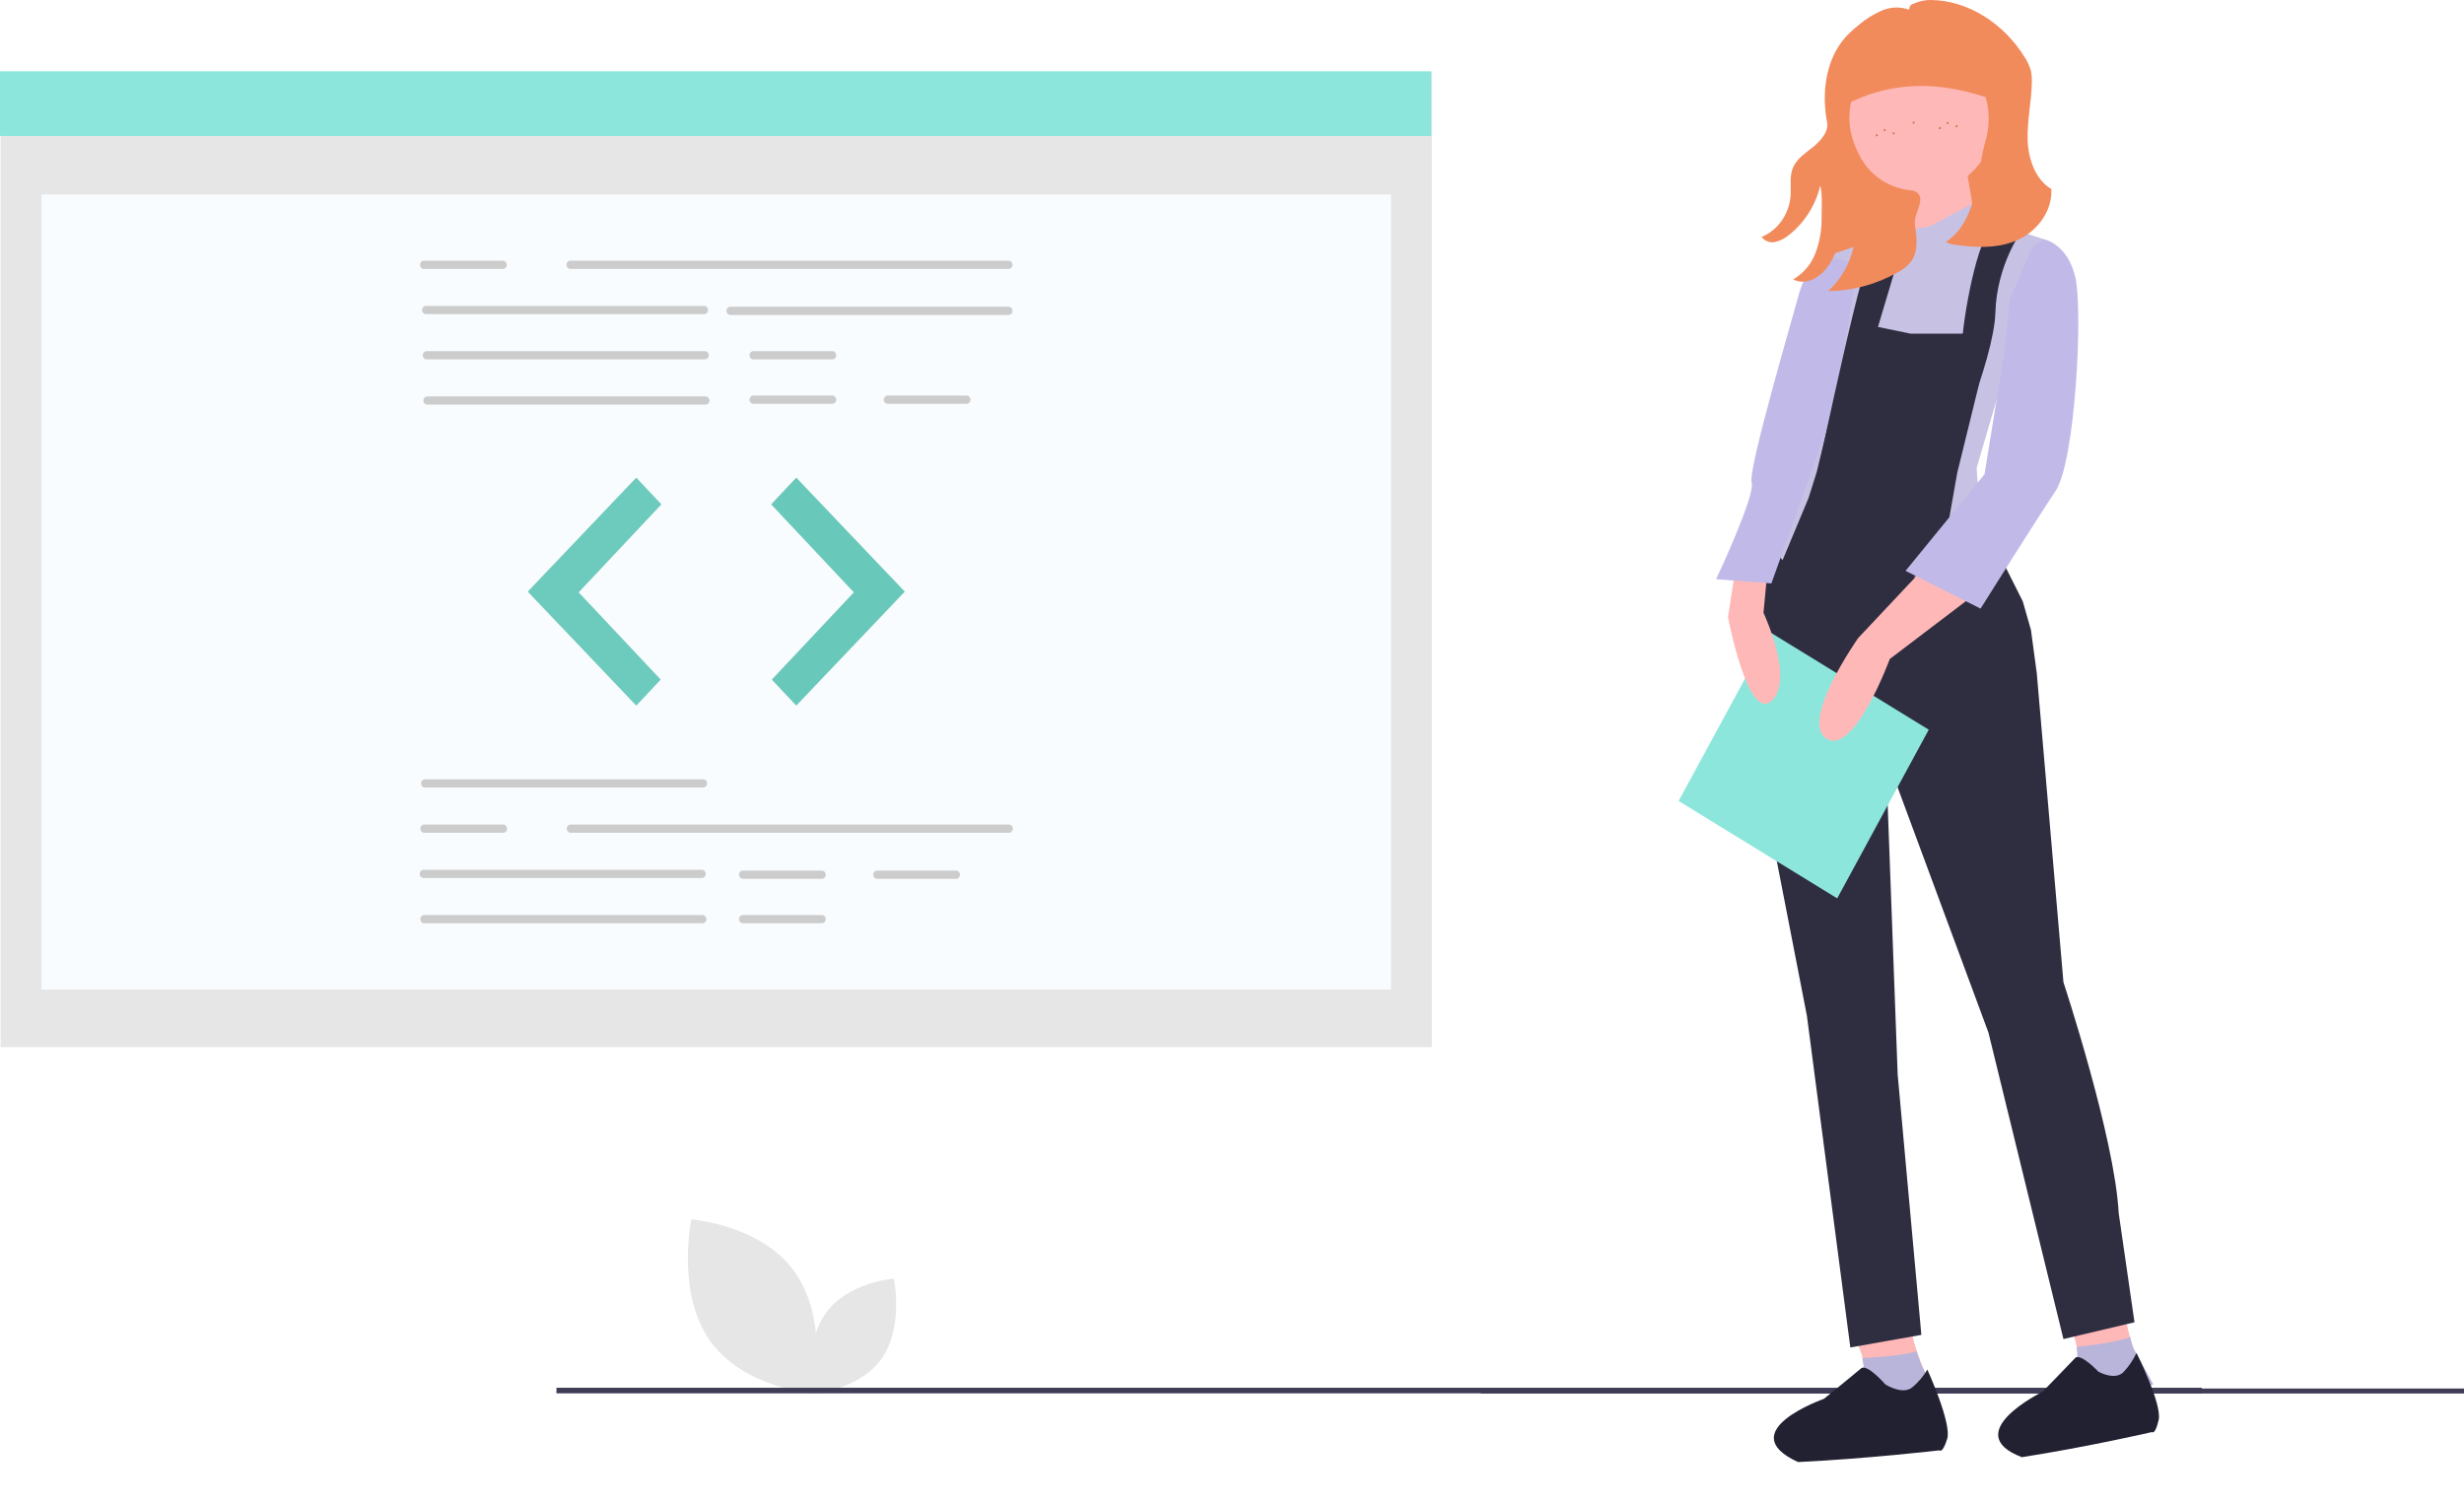
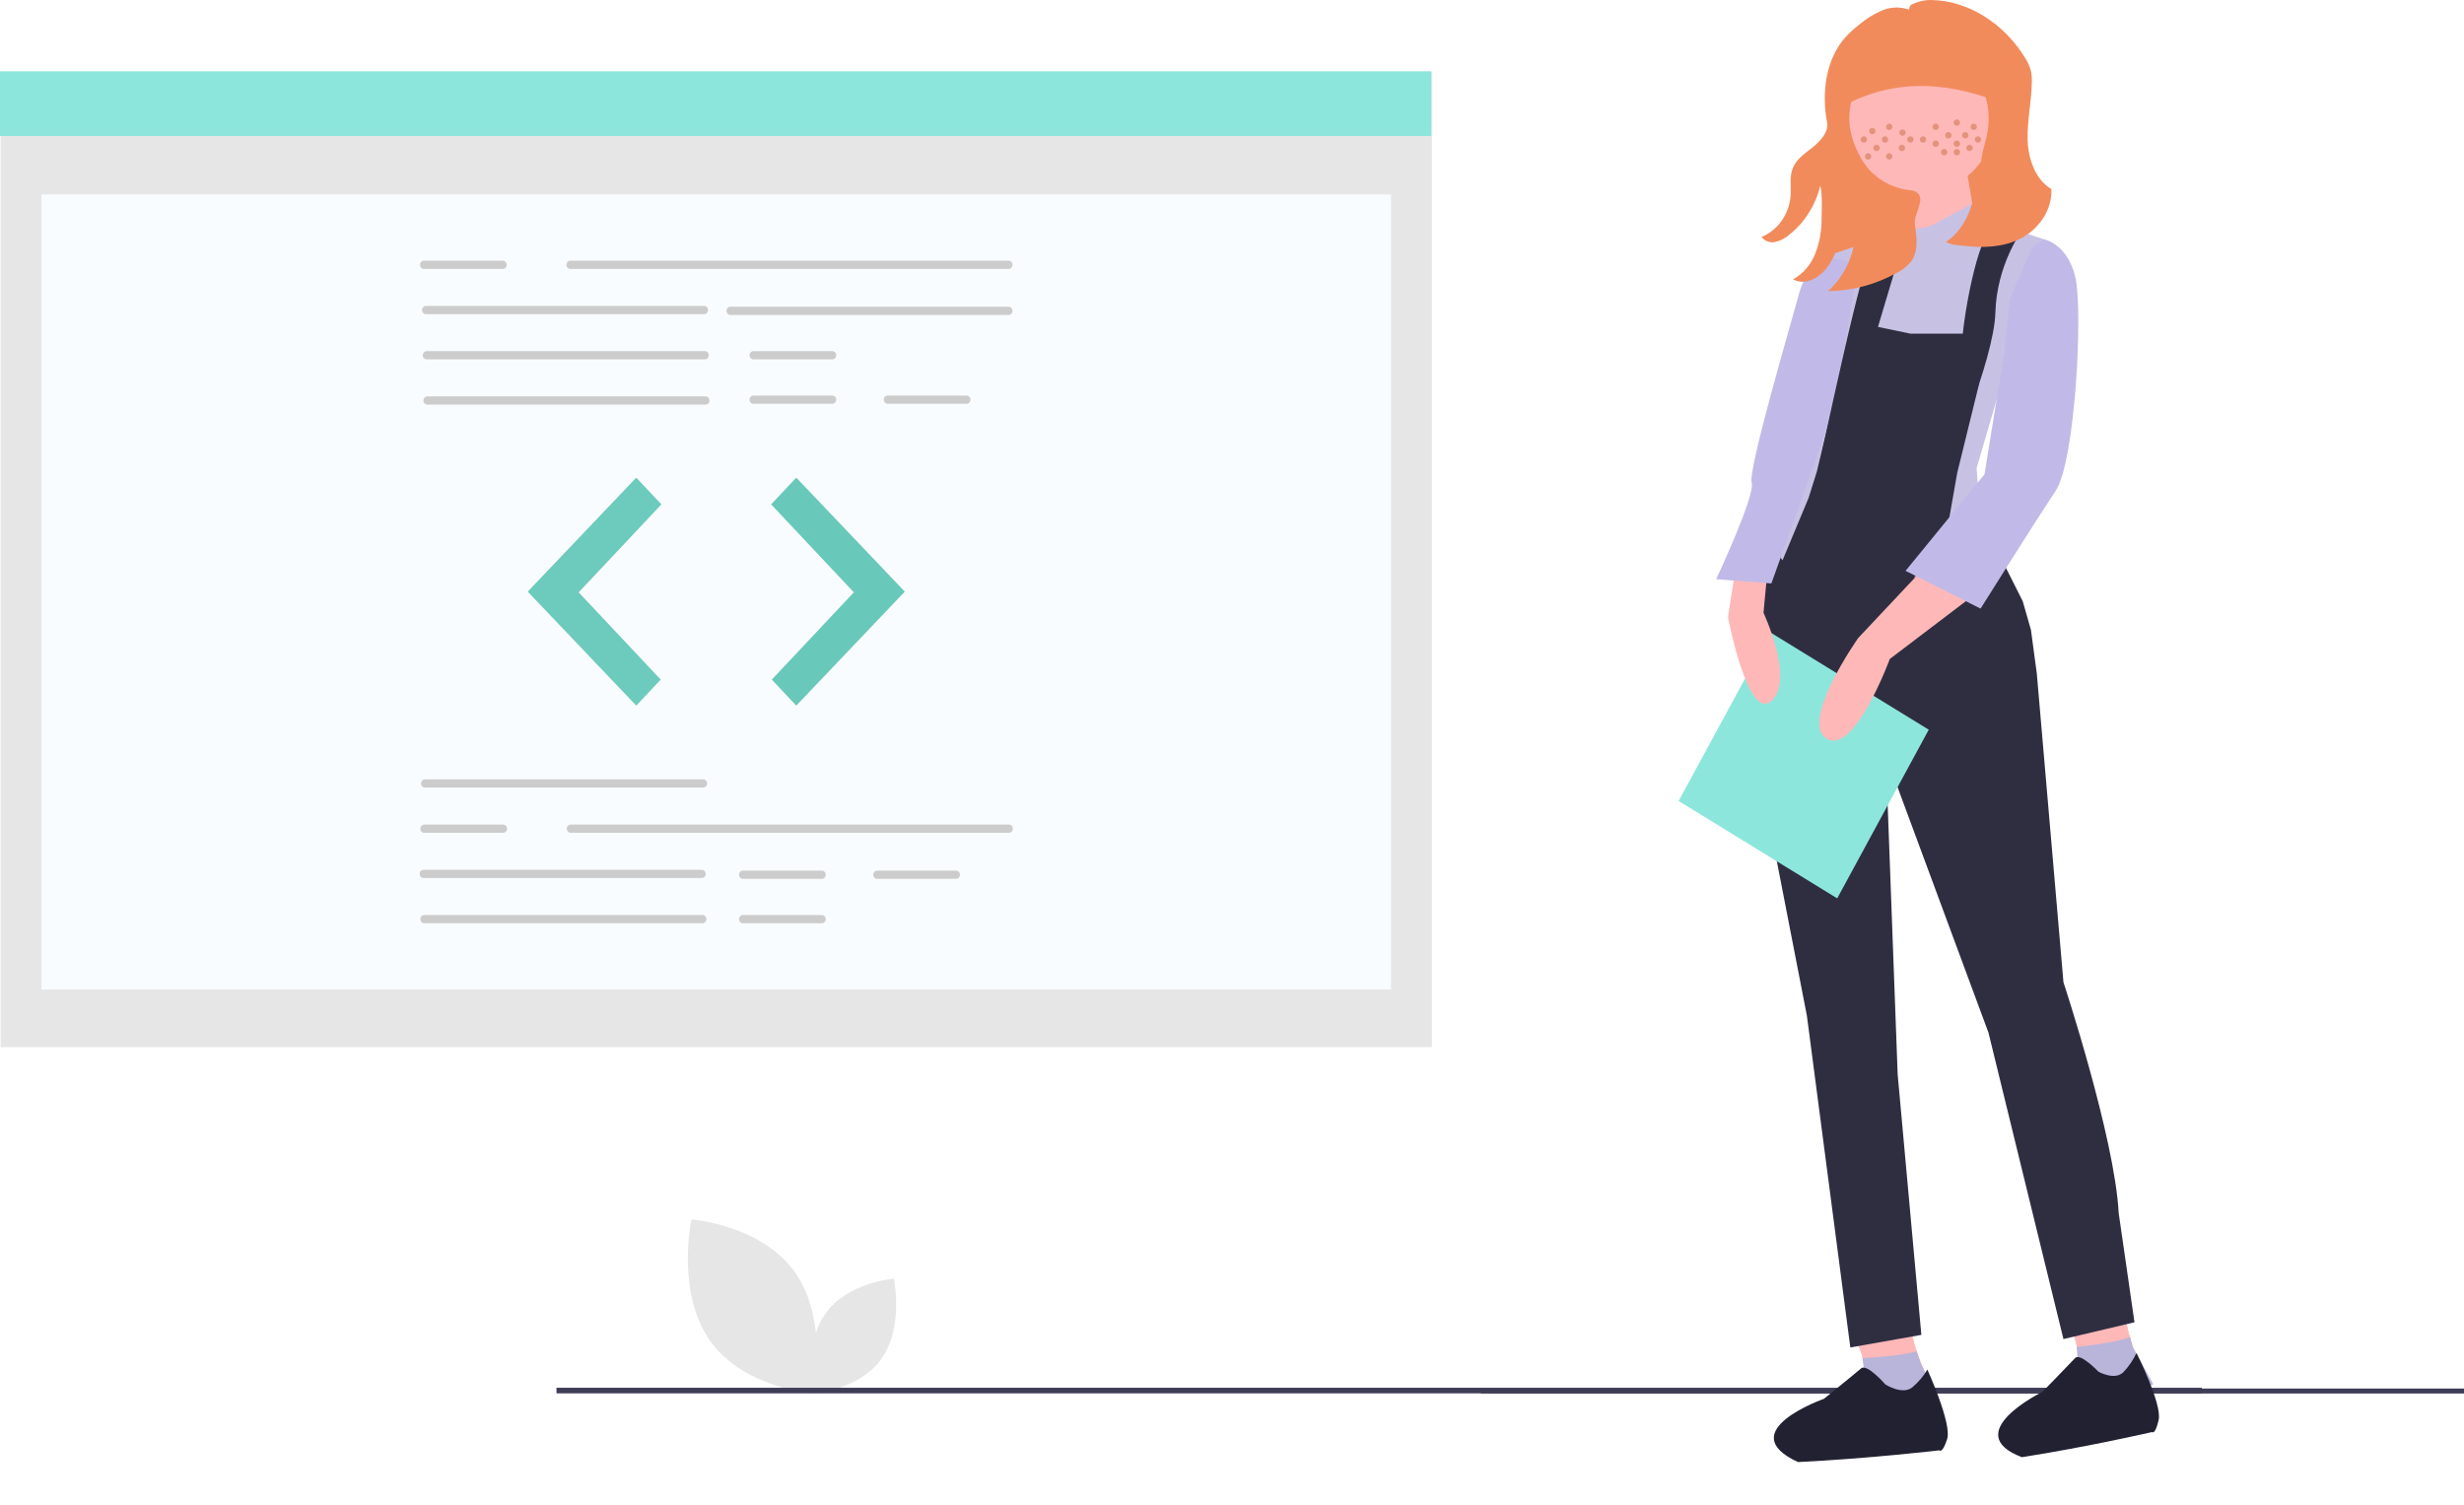
<svg xmlns="http://www.w3.org/2000/svg" width="583" height="356" viewBox="0 0 583 356" fill="none">
  <path d="M338.801 17.072H0.146V247.77H338.801V17.072Z" fill="#E6E6E6" />
  <path d="M329.115 46.007H9.827V234.123H329.115V46.007Z" fill="#F9FCFE" />
  <path d="M338.656 16.868H0V32.171H338.656V16.868Z" fill="#8DE6DC" />
-   <path d="M238.772 63.627H134.823C134.601 63.596 134.397 63.48 134.249 63.301C134.102 63.122 134.021 62.892 134.021 62.654C134.021 62.416 134.102 62.186 134.249 62.007C134.397 61.828 134.601 61.712 134.823 61.681H238.772C238.994 61.712 239.198 61.828 239.346 62.007C239.493 62.186 239.575 62.416 239.575 62.654C239.575 62.892 239.493 63.122 239.346 63.301C239.198 63.48 238.994 63.596 238.772 63.627Z" fill="#CCCCCC" />
-   <path d="M166.745 74.329H100.654C100.432 74.298 100.228 74.182 100.08 74.003C99.933 73.824 99.852 73.594 99.852 73.356C99.852 73.118 99.933 72.888 100.08 72.709C100.228 72.53 100.432 72.415 100.654 72.383H166.745C166.967 72.415 167.171 72.53 167.318 72.709C167.466 72.888 167.547 73.118 167.547 73.356C167.547 73.594 167.466 73.824 167.318 74.003C167.171 74.182 166.967 74.298 166.745 74.329Z" fill="#CCCCCC" />
+   <path d="M238.772 63.627H134.823C134.601 63.596 134.397 63.48 134.249 63.301C134.102 63.122 134.021 62.892 134.021 62.654C134.021 62.416 134.102 62.186 134.249 62.007C134.397 61.828 134.601 61.712 134.823 61.681H238.772C238.994 61.712 239.198 61.828 239.346 62.007C239.493 62.186 239.575 62.416 239.575 62.654C239.575 62.892 239.493 63.122 239.346 63.301C239.198 63.48 238.994 63.596 238.772 63.627V63.627Z" fill="#CCCCCC" />
+   <path d="M166.745 74.329H100.654C100.432 74.298 100.228 74.182 100.08 74.003C99.933 73.824 99.852 73.594 99.852 73.356C99.852 73.118 99.933 72.888 100.08 72.709C100.228 72.53 100.432 72.415 100.654 72.383H166.745C166.967 72.415 167.171 72.53 167.318 72.709C167.466 72.888 167.547 73.118 167.547 73.356C167.547 73.594 167.466 73.824 167.318 74.003C167.171 74.182 166.967 74.298 166.745 74.329V74.329Z" fill="#CCCCCC" />
  <path d="M238.773 74.524H172.681C172.459 74.493 172.255 74.377 172.108 74.198C171.96 74.019 171.879 73.789 171.879 73.551C171.879 73.313 171.96 73.083 172.108 72.904C172.255 72.725 172.459 72.609 172.681 72.578H238.773C238.994 72.609 239.198 72.725 239.346 72.904C239.493 73.083 239.575 73.313 239.575 73.551C239.575 73.789 239.493 74.019 239.346 74.198C239.198 74.377 238.994 74.493 238.773 74.524H238.773Z" fill="#CCCCCC" />
-   <path d="M166.906 85.032H100.815C100.593 85.001 100.389 84.885 100.242 84.706C100.094 84.527 100.013 84.297 100.013 84.059C100.013 83.821 100.094 83.591 100.242 83.412C100.389 83.233 100.593 83.117 100.815 83.086H166.906C167.128 83.117 167.332 83.233 167.479 83.412C167.627 83.591 167.708 83.821 167.708 84.059C167.708 84.297 167.627 84.527 167.479 84.706C167.332 84.885 167.128 85.001 166.906 85.032Z" fill="#CCCCCC" />
-   <path d="M167.067 95.735H100.975C100.753 95.704 100.549 95.588 100.402 95.409C100.254 95.23 100.173 95 100.173 94.762C100.173 94.524 100.254 94.294 100.402 94.115C100.549 93.936 100.753 93.82 100.975 93.789H167.067C167.288 93.82 167.492 93.936 167.64 94.115C167.787 94.294 167.869 94.524 167.869 94.762C167.869 95 167.787 95.23 167.64 95.409C167.492 95.588 167.288 95.704 167.067 95.735Z" fill="#CCCCCC" />
-   <path d="M197.064 85.032H178.135C177.913 85.001 177.709 84.885 177.562 84.706C177.414 84.527 177.333 84.297 177.333 84.059C177.333 83.821 177.414 83.591 177.562 83.412C177.709 83.233 177.913 83.117 178.135 83.086H197.064C197.286 83.117 197.49 83.233 197.637 83.412C197.785 83.591 197.866 83.821 197.866 84.059C197.866 84.297 197.785 84.527 197.637 84.706C197.49 84.885 197.286 85.001 197.064 85.032Z" fill="#CCCCCC" />
-   <path d="M197.064 95.54H178.135C177.913 95.509 177.709 95.393 177.562 95.214C177.414 95.035 177.333 94.805 177.333 94.567C177.333 94.329 177.414 94.099 177.562 93.92C177.709 93.741 177.913 93.625 178.135 93.594H197.064C197.286 93.625 197.49 93.741 197.637 93.92C197.785 94.099 197.866 94.329 197.866 94.567C197.866 94.805 197.785 95.035 197.637 95.214C197.49 95.393 197.286 95.509 197.064 95.54Z" fill="#CCCCCC" />
-   <path d="M228.827 95.54H209.898C209.676 95.509 209.472 95.393 209.325 95.214C209.177 95.035 209.096 94.805 209.096 94.567C209.096 94.329 209.177 94.099 209.325 93.92C209.472 93.741 209.676 93.625 209.898 93.594H228.827C229.049 93.625 229.253 93.741 229.4 93.92C229.548 94.099 229.629 94.329 229.629 94.567C229.629 94.805 229.548 95.035 229.4 95.214C229.253 95.393 229.049 95.509 228.827 95.54Z" fill="#CCCCCC" />
+   <path d="M166.906 85.032H100.815C100.593 85.001 100.389 84.885 100.242 84.706C100.094 84.527 100.013 84.297 100.013 84.059C100.013 83.821 100.094 83.591 100.242 83.412C100.389 83.233 100.593 83.117 100.815 83.086H166.906C167.128 83.117 167.332 83.233 167.479 83.412C167.627 83.591 167.708 83.821 167.708 84.059C167.708 84.297 167.627 84.527 167.479 84.706C167.332 84.885 167.128 85.001 166.906 85.032V85.032Z" fill="#CCCCCC" />
+   <path d="M167.067 95.735H100.975C100.753 95.704 100.549 95.588 100.402 95.409C100.254 95.23 100.173 95 100.173 94.762C100.173 94.524 100.254 94.294 100.402 94.115C100.549 93.936 100.753 93.82 100.975 93.789H167.067C167.288 93.82 167.492 93.936 167.64 94.115C167.787 94.294 167.869 94.524 167.869 94.762C167.869 95 167.787 95.23 167.64 95.409C167.492 95.588 167.288 95.704 167.067 95.735V95.735Z" fill="#CCCCCC" />
+   <path d="M197.064 85.032H178.135C177.913 85.001 177.709 84.885 177.562 84.706C177.414 84.527 177.333 84.297 177.333 84.059C177.333 83.821 177.414 83.591 177.562 83.412C177.709 83.233 177.913 83.117 178.135 83.086H197.064C197.286 83.117 197.49 83.233 197.637 83.412C197.785 83.591 197.866 83.821 197.866 84.059C197.866 84.297 197.785 84.527 197.637 84.706C197.49 84.885 197.286 85.001 197.064 85.032V85.032Z" fill="#CCCCCC" />
+   <path d="M197.064 95.54H178.135C177.913 95.509 177.709 95.393 177.562 95.214C177.414 95.035 177.333 94.805 177.333 94.567C177.333 94.329 177.414 94.099 177.562 93.92C177.709 93.741 177.913 93.625 178.135 93.594H197.064C197.286 93.625 197.49 93.741 197.637 93.92C197.785 94.099 197.866 94.329 197.866 94.567C197.866 94.805 197.785 95.035 197.637 95.214C197.49 95.393 197.286 95.509 197.064 95.54V95.54Z" fill="#CCCCCC" />
+   <path d="M228.827 95.54H209.898C209.676 95.509 209.472 95.393 209.325 95.214C209.177 95.035 209.096 94.805 209.096 94.567C209.096 94.329 209.177 94.099 209.325 93.92C209.472 93.741 209.676 93.625 209.898 93.594H228.827C229.049 93.625 229.253 93.741 229.4 93.92C229.548 94.099 229.629 94.329 229.629 94.567C229.629 94.805 229.548 95.035 229.4 95.214C229.253 95.393 229.049 95.509 228.827 95.54V95.54Z" fill="#CCCCCC" />
  <path d="M119.101 63.627H100.172C99.95 63.596 99.747 63.48 99.599 63.301C99.451 63.122 99.37 62.892 99.37 62.654C99.37 62.416 99.451 62.186 99.599 62.007C99.747 61.828 99.95 61.712 100.172 61.681H119.101C119.323 61.712 119.527 61.828 119.675 62.007C119.822 62.186 119.903 62.416 119.903 62.654C119.903 62.892 119.822 63.122 119.675 63.301C119.527 63.48 119.323 63.596 119.101 63.627Z" fill="#CCCCCC" />
  <path d="M166.505 186.341H100.413C100.192 186.31 99.988 186.194 99.84 186.015C99.693 185.836 99.611 185.606 99.611 185.368C99.611 185.13 99.693 184.9 99.84 184.721C99.988 184.542 100.192 184.426 100.413 184.395H166.505C166.727 184.426 166.931 184.542 167.078 184.721C167.226 184.9 167.307 185.13 167.307 185.368C167.307 185.606 167.226 185.836 167.078 186.015C166.931 186.194 166.727 186.31 166.505 186.341H166.505Z" fill="#CCCCCC" />
  <path d="M166.184 207.746H100.092C99.87 207.715 99.666 207.6 99.519 207.421C99.371 207.242 99.29 207.012 99.29 206.773C99.29 206.535 99.371 206.305 99.519 206.126C99.666 205.947 99.87 205.832 100.092 205.801H166.184C166.406 205.832 166.609 205.947 166.757 206.126C166.904 206.305 166.986 206.535 166.986 206.773C166.986 207.012 166.904 207.242 166.757 207.421C166.609 207.6 166.406 207.715 166.184 207.746H166.184Z" fill="#CCCCCC" />
  <path d="M166.345 218.449H100.253C100.031 218.418 99.828 218.302 99.68 218.123C99.532 217.944 99.451 217.714 99.451 217.476C99.451 217.238 99.532 217.008 99.68 216.829C99.828 216.65 100.031 216.534 100.253 216.503H166.345C166.567 216.534 166.77 216.65 166.918 216.829C167.066 217.008 167.147 217.238 167.147 217.476C167.147 217.714 167.066 217.944 166.918 218.123C166.77 218.302 166.567 218.418 166.345 218.449H166.345Z" fill="#CCCCCC" />
-   <path d="M194.578 207.941H175.649C175.427 207.91 175.223 207.794 175.076 207.615C174.928 207.436 174.847 207.206 174.847 206.968C174.847 206.73 174.928 206.5 175.076 206.321C175.223 206.142 175.427 206.026 175.649 205.995H194.578C194.8 206.026 195.004 206.142 195.151 206.321C195.299 206.5 195.38 206.73 195.38 206.968C195.38 207.206 195.299 207.436 195.151 207.615C195.004 207.794 194.8 207.91 194.578 207.941Z" fill="#CCCCCC" />
-   <path d="M194.578 218.449H175.649C175.427 218.418 175.223 218.302 175.076 218.123C174.928 217.944 174.847 217.714 174.847 217.476C174.847 217.238 174.928 217.008 175.076 216.829C175.223 216.65 175.427 216.534 175.649 216.503H194.578C194.8 216.534 195.004 216.65 195.151 216.829C195.299 217.008 195.38 217.238 195.38 217.476C195.38 217.714 195.299 217.944 195.151 218.123C195.004 218.302 194.8 218.418 194.578 218.449Z" fill="#CCCCCC" />
-   <path d="M226.34 207.941H207.41C207.189 207.91 206.985 207.794 206.837 207.615C206.69 207.436 206.608 207.206 206.608 206.968C206.608 206.73 206.69 206.5 206.837 206.321C206.985 206.142 207.189 206.026 207.41 205.995H226.34C226.562 206.026 226.765 206.142 226.913 206.321C227.06 206.5 227.142 206.73 227.142 206.968C227.142 207.206 227.06 207.436 226.913 207.615C226.765 207.794 226.562 207.91 226.34 207.941Z" fill="#CCCCCC" />
-   <path d="M238.852 197.044H134.903C134.681 197.013 134.477 196.897 134.33 196.718C134.182 196.539 134.101 196.309 134.101 196.071C134.101 195.833 134.182 195.603 134.33 195.424C134.477 195.245 134.681 195.129 134.903 195.098H238.852C239.074 195.129 239.278 195.245 239.426 195.424C239.573 195.603 239.655 195.833 239.655 196.071C239.655 196.309 239.573 196.539 239.426 196.718C239.278 196.897 239.074 197.013 238.852 197.044Z" fill="#CCCCCC" />
-   <path d="M119.182 197.044H100.253C100.031 197.013 99.828 196.897 99.68 196.718C99.532 196.539 99.451 196.309 99.451 196.071C99.451 195.833 99.532 195.603 99.68 195.424C99.828 195.245 100.031 195.129 100.253 195.098H119.182C119.404 195.129 119.608 195.245 119.756 195.424C119.903 195.603 119.984 195.833 119.984 196.071C119.984 196.309 119.903 196.539 119.756 196.718C119.608 196.897 119.404 197.013 119.182 197.044Z" fill="#CCCCCC" />
+   <path d="M194.578 207.941H175.649C175.427 207.91 175.223 207.794 175.076 207.615C174.928 207.436 174.847 207.206 174.847 206.968C174.847 206.73 174.928 206.5 175.076 206.321C175.223 206.142 175.427 206.026 175.649 205.995H194.578C194.8 206.026 195.004 206.142 195.151 206.321C195.299 206.5 195.38 206.73 195.38 206.968C195.38 207.206 195.299 207.436 195.151 207.615C195.004 207.794 194.8 207.91 194.578 207.941V207.941Z" fill="#CCCCCC" />
+   <path d="M194.578 218.449H175.649C175.427 218.418 175.223 218.302 175.076 218.123C174.928 217.944 174.847 217.714 174.847 217.476C174.847 217.238 174.928 217.008 175.076 216.829C175.223 216.65 175.427 216.534 175.649 216.503H194.578C194.8 216.534 195.004 216.65 195.151 216.829C195.299 217.008 195.38 217.238 195.38 217.476C195.38 217.714 195.299 217.944 195.151 218.123C195.004 218.302 194.8 218.418 194.578 218.449V218.449Z" fill="#CCCCCC" />
+   <path d="M226.34 207.941H207.41C207.189 207.91 206.985 207.794 206.837 207.615C206.69 207.436 206.608 207.206 206.608 206.968C206.608 206.73 206.69 206.5 206.837 206.321C206.985 206.142 207.189 206.026 207.41 205.995H226.34C226.562 206.026 226.765 206.142 226.913 206.321C227.06 206.5 227.142 206.73 227.142 206.968C227.142 207.206 227.06 207.436 226.913 207.615C226.765 207.794 226.562 207.91 226.34 207.941V207.941Z" fill="#CCCCCC" />
+   <path d="M238.852 197.044H134.903C134.681 197.013 134.477 196.897 134.33 196.718C134.182 196.539 134.101 196.309 134.101 196.071C134.101 195.833 134.182 195.603 134.33 195.424C134.477 195.245 134.681 195.129 134.903 195.098H238.852C239.074 195.129 239.278 195.245 239.426 195.424C239.573 195.603 239.655 195.833 239.655 196.071C239.655 196.309 239.573 196.539 239.426 196.718C239.278 196.897 239.074 197.013 238.852 197.044V197.044Z" fill="#CCCCCC" />
+   <path d="M119.182 197.044H100.253C100.031 197.013 99.828 196.897 99.68 196.718C99.532 196.539 99.451 196.309 99.451 196.071C99.451 195.833 99.532 195.603 99.68 195.424C99.828 195.245 100.031 195.129 100.253 195.098H119.182C119.404 195.129 119.608 195.245 119.756 195.424C119.903 195.603 119.984 195.833 119.984 196.071C119.984 196.309 119.903 196.539 119.756 196.718C119.608 196.897 119.404 197.013 119.182 197.044V197.044Z" fill="#CCCCCC" />
  <path d="M150.544 113.023L124.877 139.983L150.544 166.942L156.319 160.799L136.908 140.153L156.479 119.336L150.544 113.023Z" fill="#E6E6E6" />
  <path d="M188.402 113.023L214.069 139.983L188.402 166.942L182.627 160.799L202.038 140.153L182.467 119.336L188.402 113.023Z" fill="#E6E6E6" />
  <path d="M150.544 113.023L124.877 139.983L150.544 166.942L156.319 160.799L136.908 140.153L156.479 119.336L150.544 113.023Z" fill="#6CCBBC" />
  <path d="M188.402 113.023L214.069 139.983L188.402 166.942L182.627 160.799L202.038 140.153L182.467 119.336L188.402 113.023Z" fill="#68C9BA" />
  <path d="M167.935 317.152C175.922 328.528 192.5 329.726 192.5 329.726C192.5 329.726 196.129 312.479 188.143 301.102C180.157 289.726 163.579 288.529 163.579 288.529C163.579 288.529 159.949 305.776 167.935 317.152Z" fill="#E6E6E6" />
  <path d="M208.619 321.429C203.35 328.936 192.41 329.726 192.41 329.726C192.41 329.726 190.015 318.345 195.285 310.838C200.555 303.331 211.494 302.541 211.494 302.541C211.494 302.541 213.889 313.922 208.619 321.429Z" fill="#E6E6E6" />
  <path d="M131.667 328.356H520.969V329.676H131.667V328.356Z" fill="#3F3D56" />
  <path d="M350.385 328.539H583V329.717H350.385V328.539Z" fill="#3F3D56" />
-   <path d="M433.597 66.008L471.972 67.022L477.138 18.351H433.597V66.008Z" fill="#F28B5C" />
+   <path d="M433.597 66.009L471.972 67.022L477.138 18.351H433.597V66.009Z" fill="#F28B5C" />
  <path d="M437.183 314.25C437.183 314.25 444.105 322.353 439.556 329.681C435.006 337.01 443.709 338.444 443.709 338.444L454.694 334.576L458.195 330.614C458.195 330.614 451.676 318.163 452.131 312.568C452.586 306.973 437.183 314.25 437.183 314.25Z" fill="#FFB8B8" />
  <path d="M441.537 320.595C441.537 320.595 442.127 323.223 441.776 324.189C438.066 330.507 446.261 341.619 446.261 341.619L455.676 338.332L453.664 321.543C453.664 321.543 454.246 322.689 452.917 319.431C449.688 320.449 441.537 320.595 441.537 320.595Z" fill="#B9B4DA" />
  <path d="M437.183 314.25C437.183 314.25 444.105 322.353 439.556 329.681C435.006 337.01 443.709 338.444 443.709 338.444L454.694 334.576L458.195 330.614C458.195 330.614 451.676 318.163 452.131 312.568C452.586 306.973 437.183 314.25 437.183 314.25Z" fill="#FFB8B8" />
  <path d="M440.64 321.325C440.64 321.325 441.236 324.277 440.818 325.377C436.501 332.602 444.236 339.47 444.236 339.47L458.647 331.163L454.213 322.088C454.213 322.088 454.836 323.367 453.428 319.723C449.783 320.953 440.64 321.325 440.64 321.325Z" fill="#B9B4DA" />
-   <path d="M456.025 324.056C455.098 325.632 453.903 327.042 452.477 328.245C450.161 330.169 446.088 327.568 446.088 327.568C446.088 327.568 441.741 322.562 440.339 323.779C438.937 324.996 431.566 330.968 431.566 330.968C431.566 330.968 409.633 338.67 425.419 345.935C442.271 345.115 458.872 343.163 458.872 343.163C458.872 343.163 459.595 344.057 460.723 340.435C461.851 336.814 456.025 324.056 456.025 324.056Z" fill="#222132" />
+   <path d="M456.025 324.056C455.098 325.632 453.903 327.042 452.477 328.245C450.161 330.169 446.088 327.568 446.088 327.568C446.088 327.568 441.741 322.562 440.339 323.779C438.937 324.996 431.566 330.967 431.566 330.967C431.566 330.967 409.633 338.67 425.419 345.935C442.271 345.115 458.872 343.163 458.872 343.163C458.872 343.163 459.595 344.057 460.723 340.435C461.851 336.814 456.025 324.056 456.025 324.056Z" fill="#222132" />
  <path d="M487.999 311.153C487.999 311.153 494.688 319.475 489.933 326.654C485.178 333.833 493.836 335.546 493.836 335.546L504.926 332.033L508.537 328.184C508.537 328.184 502.374 315.53 502.988 309.952C503.601 304.374 487.999 311.153 487.999 311.153Z" fill="#FFB8B8" />
  <path d="M492.171 317.635C492.171 317.635 492.687 320.281 492.309 321.236C488.421 327.431 496.297 338.801 496.297 338.801L505.802 335.818L504.266 318.973C504.266 318.973 504.816 320.137 503.58 316.838C500.324 317.751 492.171 317.635 492.171 317.635Z" fill="#B9B4DA" />
  <path d="M487.999 311.153C487.999 311.153 494.688 319.475 489.933 326.654C485.178 333.833 493.836 335.546 493.836 335.546L504.926 332.033L508.537 328.184C508.537 328.184 502.374 315.53 502.988 309.952C503.601 304.374 487.999 311.153 487.999 311.153Z" fill="#FFB8B8" />
  <path d="M491.338 318.707C491.338 318.707 491.737 321.584 491.373 322.706C487.415 330.16 495.476 336.591 495.476 336.591L509.461 327.498L504.63 318.707C504.63 318.707 504.076 316.94 504.076 316.351C500.496 317.781 491.338 318.707 491.338 318.707Z" fill="#B9B4DA" />
  <path d="M505.509 320.12C504.737 321.775 503.709 323.29 502.455 324.621C500.418 326.754 496.506 324.557 496.506 324.557C496.506 324.557 492.208 319.996 490.977 321.339C489.747 322.682 483.254 329.32 483.254 329.32C483.254 329.32 463.379 339.065 478.387 344.782C493.938 342.36 509.193 338.838 509.193 338.838C509.193 338.838 509.911 339.657 510.756 335.95C511.602 332.243 505.509 320.12 505.509 320.12Z" fill="#222132" />
-   <path d="M472.231 129.604L478.6 142.27L480.538 149.045L481.923 159.354L488.226 232.406C488.226 232.406 500.366 269.158 501.3 287.037L505.035 312.862L488.226 316.836L470.483 244.325L446.203 178.768L449.005 254.258L454.608 315.842L437.799 318.822L427.526 240.352L416.32 182.741C416.32 182.741 407.916 133.076 420.99 128.11L472.231 129.604Z" fill="#2F2E41" />
+   <path d="M472.231 129.604L478.6 142.27L480.538 149.044L481.923 159.354L488.226 232.406C488.226 232.406 500.366 269.158 501.3 287.037L505.035 312.862L488.226 316.836L470.483 244.325L446.203 178.768L449.005 254.258L454.608 315.842L437.799 318.822L427.526 240.352L416.32 182.741C416.32 182.741 407.916 133.076 420.99 128.11L472.231 129.604Z" fill="#2F2E41" />
  <path d="M454.608 45.666C444.808 45.666 436.865 37.217 436.865 26.794C436.865 16.371 444.808 7.921 454.608 7.921C464.407 7.921 472.351 16.371 472.351 26.794C472.351 37.217 464.407 45.666 454.608 45.666Z" fill="#FFB8B8" />
-   <path d="M464.88 37.72L468.615 59.572L452.74 67.519L449.005 39.707L464.88 37.72Z" fill="#FFB8B8" />
-   <path d="M452.846 54.198L456.475 53.613L467.681 47.653L471.417 52.62L483.557 56.593L467.681 110.753L469.549 136.056C469.549 136.056 421.923 139.036 420.989 131.09C420.056 123.143 430.328 101.291 430.328 101.291C430.328 101.291 427.526 90.365 428.46 84.405L432.196 60.566L447.137 55.599L450.549 51.208L453.674 56.593L452.846 54.198Z" fill="#C7C2E4" />
+   <path d="M464.88 37.72L468.615 59.573L452.74 67.519L449.005 39.707L464.88 37.72Z" fill="#FFB8B8" />
+   <path d="M452.846 54.198L456.475 53.613L467.681 47.653L471.417 52.619L483.557 56.593L467.681 110.752L469.549 136.056C469.549 136.056 421.923 139.036 420.989 131.09C420.056 123.143 430.328 101.291 430.328 101.291C430.328 101.291 427.526 90.365 428.46 84.405L432.196 60.566L447.137 55.599L450.549 51.208L453.674 56.593L452.846 54.198Z" fill="#C7C2E4" />
  <path d="M434.694 212.563L397.172 189.521L418.835 149.61L456.357 172.653L434.694 212.563Z" fill="#8DE6DC" />
  <path d="M466.748 141.023L447.137 155.922C447.137 155.922 438.733 178.768 432.196 174.795C425.659 170.822 439.667 150.956 439.667 150.956L455.542 134.07L466.748 141.023Z" fill="#FFB8B8" />
  <path d="M410.718 134.07L408.85 145.989C408.85 145.989 413.519 170.822 419.122 165.855C424.725 160.889 417.255 144.996 417.255 144.996L418.188 135.063L410.718 134.07Z" fill="#FFB8B8" />
  <path d="M439.667 62.553L432.196 60.566C432.196 60.566 427.527 62.553 425.659 69.505C423.792 76.459 413.52 111.224 414.453 114.204C415.387 117.184 406.049 137.049 406.049 137.049L419.123 138.043L426.593 117.184L434.064 96.325L439.667 62.553Z" fill="#C1BAE8" />
  <path d="M478.32 54.699C478.32 54.699 472.439 62.63 472.119 73.998C471.798 85.366 460.294 111.771 460.294 111.771L456.61 109.734C456.61 109.734 464.08 87.166 464.205 81.704C464.33 76.242 467.766 55.535 471.824 53.526C475.882 51.517 478.32 54.699 478.32 54.699Z" fill="#2F2E41" />
  <path d="M471.142 32.514C470.061 32.514 469.185 31.023 469.185 29.184C469.185 27.344 470.061 25.853 471.142 25.853C472.223 25.853 473.099 27.344 473.099 29.184C473.099 31.023 472.223 32.514 471.142 32.514Z" fill="#FFB8B8" />
  <path d="M468.63 78.941L452.014 78.941L440.66 76.584L435.399 88.661L429.861 111.636L427.922 117.822L421.276 133.728L437.293 137.945L450.823 138.321L459.768 130.782L463.092 111.9L468.076 91.606L470.015 77.763L468.63 78.941Z" fill="#2F2E41" />
-   <path d="M480.755 58.579L483.557 56.593C483.557 56.593 489.16 57.586 491.027 65.532C492.895 73.479 491.027 109.237 486.358 116.19C481.689 123.144 468.615 144.003 468.615 144.003L450.872 135.063L469.549 112.217L474.218 83.412L475.553 70.693L480.755 58.579Z" fill="#C1BAE8" />
+   <path d="M480.755 58.58L483.557 56.593C483.557 56.593 489.16 57.586 491.027 65.532C492.895 73.479 491.027 109.237 486.358 116.19C481.689 123.144 468.615 144.003 468.615 144.003L450.872 135.063L469.549 112.217L474.218 83.412L475.553 70.693L480.755 58.58Z" fill="#C1BAE8" />
  <path d="M448.358 63.907L434.083 111.664L430.193 111.241C430.193 111.241 441.391 57.396 443.426 58.453L447.566 60.605C447.819 60.736 448.042 60.928 448.22 61.167C448.398 61.407 448.528 61.69 448.602 61.999C448.676 62.308 448.692 62.636 448.65 62.964C448.608 63.292 448.509 63.613 448.358 63.907Z" fill="#2F2E41" />
  <path d="M485.36 44.717C481.618 42.531 479.877 37.625 479.753 33.087C479.629 28.548 480.664 24.056 480.745 19.516C480.787 18.587 480.712 17.657 480.524 16.749C480.213 15.622 479.73 14.557 479.093 13.598C474.227 5.667 465.768 0.089 456.859 0.001C455.572 -0.017 454.294 0.233 453.097 0.737C452.176 1.129 451.874 1.081 451.698 2.284C449.587 1.543 447.299 1.621 445.237 2.503C443.194 3.386 441.289 4.592 439.586 6.082C438.574 6.882 437.619 7.762 436.729 8.713C432.021 13.901 430.937 21.897 432.301 28.961C432.744 31.257 430.617 33.474 428.856 34.885C427.096 36.295 425.063 37.59 424.198 39.747C423.367 41.821 423.823 44.194 423.656 46.442C423.468 48.567 422.725 50.594 421.512 52.294C420.298 53.994 418.662 55.299 416.788 56.063C417.17 56.55 417.669 56.918 418.232 57.128C418.794 57.339 419.4 57.384 419.985 57.258C421.205 56.985 422.347 56.407 423.316 55.572C426.96 52.7 429.567 48.585 430.702 43.914C431.219 46.416 431.019 48.996 431 51.557C431.045 54.416 430.55 57.255 429.544 59.906C428.521 62.569 426.648 64.764 424.253 66.103C426.562 67.306 429.107 66.434 431.064 64.659C433.022 62.885 434.177 60.31 434.984 57.713C436.297 53.481 436.83 49.019 436.553 44.572C438.701 48.419 439.486 52.956 438.766 57.364C438.015 61.858 435.808 65.931 432.53 68.878C438.246 68.826 443.868 67.32 448.925 64.486C450.231 63.856 451.382 62.913 452.288 61.731C453.915 59.33 453.53 56.055 453.074 53.135C452.713 50.826 455.425 47.488 453.872 45.83C453.41 45.345 452.794 45.063 452.145 45.041C447.413 44.556 443.032 42.029 440.507 37.745C438.737 34.743 437.565 31.315 437.565 28.109C437.566 25.585 438.08 23.09 439.071 20.797C440.062 18.503 441.507 16.464 443.307 14.819C445.107 13.174 447.219 11.961 449.501 11.265C451.782 10.568 454.177 10.403 456.524 10.782C458.87 11.161 461.112 12.074 463.096 13.46C465.08 14.845 466.759 16.669 468.019 18.808C469.279 20.948 470.09 23.351 470.397 25.854C470.703 28.357 470.498 30.901 469.795 33.312C469.234 35.252 468.833 37.241 468.595 39.255C468.313 41.591 467.866 43.902 467.257 46.167C466.081 50.52 464.09 54.962 460.406 57.232C461.644 57.953 463.077 57.985 464.48 58.149C469.103 58.691 473.964 58.572 478.149 56.412C482.333 54.252 485.658 49.653 485.36 44.717Z" fill="#F28B5C" />
  <path d="M475.262 25.053C461.985 19.393 448.897 18.186 436.149 25.053V13.645C436.149 12.669 436.33 11.703 436.681 10.801C437.032 9.9 437.547 9.081 438.195 8.391C438.844 7.701 439.614 7.153 440.462 6.78C441.309 6.407 442.218 6.214 443.135 6.214H469.743C471.207 6.214 472.61 6.833 473.645 7.934C474.68 9.035 475.262 10.528 475.262 12.085V25.053Z" fill="#F28B5C" />
-   <path d="M462.934 29.874C462.934 29.873 462.935 29.872 462.934 29.873C462.934 29.873 462.933 29.873 462.934 29.873" stroke="#CE7952" stroke-width="0.5" stroke-linecap="round" stroke-linejoin="round" />
-   <path d="M445.928 30.795C445.928 30.795 445.929 30.793 445.928 30.794C445.928 30.794 445.928 30.795 445.928 30.794" stroke="#CE7952" stroke-width="0.5" stroke-linecap="round" stroke-linejoin="round" />
-   <path d="M444.054 32.014C444.054 32.014 444.055 32.012 444.054 32.013C444.054 32.013 444.054 32.014 444.054 32.013" stroke="#CE7952" stroke-width="0.5" stroke-linecap="round" stroke-linejoin="round" />
-   <path d="M458.957 30.324C458.958 30.324 458.959 30.323 458.958 30.323C458.957 30.323 458.957 30.324 458.957 30.324" stroke="#CE7952" stroke-width="0.5" stroke-linecap="round" stroke-linejoin="round" />
-   <path d="M460.833 29.105C460.834 29.105 460.835 29.104 460.834 29.104C460.833 29.105 460.833 29.105 460.833 29.105" stroke="#CE7952" stroke-width="0.5" stroke-linecap="round" stroke-linejoin="round" />
-   <path d="M452.772 29.013C452.772 29.012 452.773 29.011 452.772 29.012C452.772 29.012 452.771 29.013 452.772 29.012" stroke="#CE7952" stroke-width="0.5" stroke-linecap="round" stroke-linejoin="round" />
-   <path d="M448.029 31.563C448.029 31.563 448.03 31.562 448.029 31.562C448.029 31.562 448.028 31.563 448.028 31.563" stroke="#CE7952" stroke-width="0.5" stroke-linecap="round" stroke-linejoin="round" />
+   <path d="M467.002 30.003C467.004 30.002 467.011 29.999 467.004 30C467.004 30 466.999 30.003 467 30.002" stroke="#CE7952" stroke-opacity="0.58" stroke-width="1.5" stroke-linecap="round" stroke-linejoin="round" />
+   <path d="M447.002 30.003C447.004 30.002 447.011 29.999 447.004 30C447.004 30 446.999 30.003 447 30.002" stroke="#CE7952" stroke-opacity="0.58" stroke-width="1.5" stroke-linecap="round" stroke-linejoin="round" />
+   <path d="M466.002 35.003C466.005 35.002 466.011 34.999 466.004 35.001C466.002 35.001 465.999 35.003 466.001 35.002" stroke="#CE7952" stroke-opacity="0.58" stroke-width="1.5" stroke-linecap="round" stroke-linejoin="round" />
+   <path d="M468.002 33.003C468.005 33.002 468.011 32.999 468.004 33.001C468.002 33.001 467.999 33.003 468.001 33.002" stroke="#CE7952" stroke-opacity="0.58" stroke-width="1.5" stroke-linecap="round" stroke-linejoin="round" />
+   <path d="M458.002 34.003C458.005 34.002 458.011 33.999 458.004 34.001C458.002 34.001 457.999 34.003 458.001 34.002" stroke="#CE7952" stroke-opacity="0.58" stroke-width="1.5" stroke-linecap="round" stroke-linejoin="round" />
+   <path d="M441.002 33.003C441.005 33.002 441.011 32.999 441.004 33.001C441.002 33.001 440.999 33.003 441.001 33.002" stroke="#CE7952" stroke-opacity="0.58" stroke-width="1.5" stroke-linecap="round" stroke-linejoin="round" />
+   <path d="M450.002 35.003C450.005 35.002 450.011 34.999 450.004 35.001C450.002 35.001 449.999 35.003 450.001 35.002" stroke="#CE7952" stroke-opacity="0.58" stroke-width="1.5" stroke-linecap="round" stroke-linejoin="round" />
+   <path d="M443.002 31.003C443.004 31.002 443.011 30.999 443.004 31C443.004 31 442.999 31.003 443 31.002" stroke="#CE7952" stroke-opacity="0.58" stroke-width="1.5" stroke-linecap="round" stroke-linejoin="round" />
+   <path d="M452.002 33.003C452.004 33.002 452.011 32.999 452.004 33.001C452.004 33.001 451.999 33.003 452 33.002" stroke="#CE7952" stroke-opacity="0.58" stroke-width="1.5" stroke-linecap="round" stroke-linejoin="round" />
+   <path d="M444.002 35.003C444.004 35.002 444.011 34.999 444.004 35.001C444.004 35.001 443.999 35.003 444 35.002" stroke="#CE7952" stroke-opacity="0.58" stroke-width="1.5" stroke-linecap="round" stroke-linejoin="round" />
+   <path d="M460.002 36.003C460.004 36.002 460.011 35.999 460.004 36.001C460.004 36.001 459.999 36.003 460 36.002" stroke="#CE7952" stroke-opacity="0.58" stroke-width="1.5" stroke-linecap="round" stroke-linejoin="round" />
+   <path d="M465.002 32.003C465.004 32.002 465.011 31.999 465.004 32.001C465.004 32.001 464.999 32.003 465 32.002" stroke="#CE7952" stroke-opacity="0.58" stroke-width="1.5" stroke-linecap="round" stroke-linejoin="round" />
+   <path d="M461.002 32.003C461.004 32.002 461.011 31.999 461.004 32.001C461.004 32.001 460.999 32.003 461 32.002" stroke="#CE7952" stroke-opacity="0.58" stroke-width="1.5" stroke-linecap="round" stroke-linejoin="round" />
+   <path d="M463.002 29.003C463.004 29.002 463.011 28.999 463.004 29C463.004 29 462.999 29.003 463 29.002" stroke="#CE7952" stroke-opacity="0.58" stroke-width="1.5" stroke-linecap="round" stroke-linejoin="round" />
+   <path d="M458.002 30.003C458.004 30.002 458.011 29.999 458.004 30C458.004 30 457.999 30.003 458 30.002" stroke="#CE7952" stroke-opacity="0.58" stroke-width="1.5" stroke-linecap="round" stroke-linejoin="round" />
+   <path d="M455.002 33.003C455.004 33.002 455.011 32.999 455.004 33.001C455.004 33.001 454.999 33.003 455 33.002" stroke="#CE7952" stroke-opacity="0.58" stroke-width="1.5" stroke-linecap="round" stroke-linejoin="round" />
+   <path d="M446.002 33.003C446.004 33.002 446.011 32.999 446.004 33.001C446.004 33.001 445.999 33.003 446 33.002" stroke="#CE7952" stroke-opacity="0.58" stroke-width="1.5" stroke-linecap="round" stroke-linejoin="round" />
+   <path d="M442.002 37.003C442.004 37.002 442.011 36.999 442.004 37.001C442.004 37.001 441.999 37.003 442 37.002" stroke="#CE7952" stroke-opacity="0.58" stroke-width="1.5" stroke-linecap="round" stroke-linejoin="round" />
+   <path d="M463.002 34.003C463.005 34.002 463.011 33.999 463.004 34.001C463.002 34.001 462.999 34.003 463.001 34.002" stroke="#CE7952" stroke-opacity="0.58" stroke-width="1.5" stroke-linecap="round" stroke-linejoin="round" />
+   <path d="M463.002 36.003C463.005 36.002 463.011 35.999 463.004 36.001C463.002 36.001 462.999 36.003 463.001 36.002" stroke="#CE7952" stroke-opacity="0.58" stroke-width="1.5" stroke-linecap="round" stroke-linejoin="round" />
+   <path d="M447.002 37.003C447.005 37.002 447.011 36.999 447.004 37.001C447.002 37.001 446.999 37.003 447.001 37.002" stroke="#CE7952" stroke-opacity="0.58" stroke-width="1.5" stroke-linecap="round" stroke-linejoin="round" />
+   <path d="M450.143 31.363C450.145 31.362 450.152 31.358 450.145 31.36C450.143 31.36 450.139 31.362 450.141 31.361" stroke="#CE7952" stroke-opacity="0.58" stroke-width="1.5" stroke-linecap="round" stroke-linejoin="round" />
</svg>
